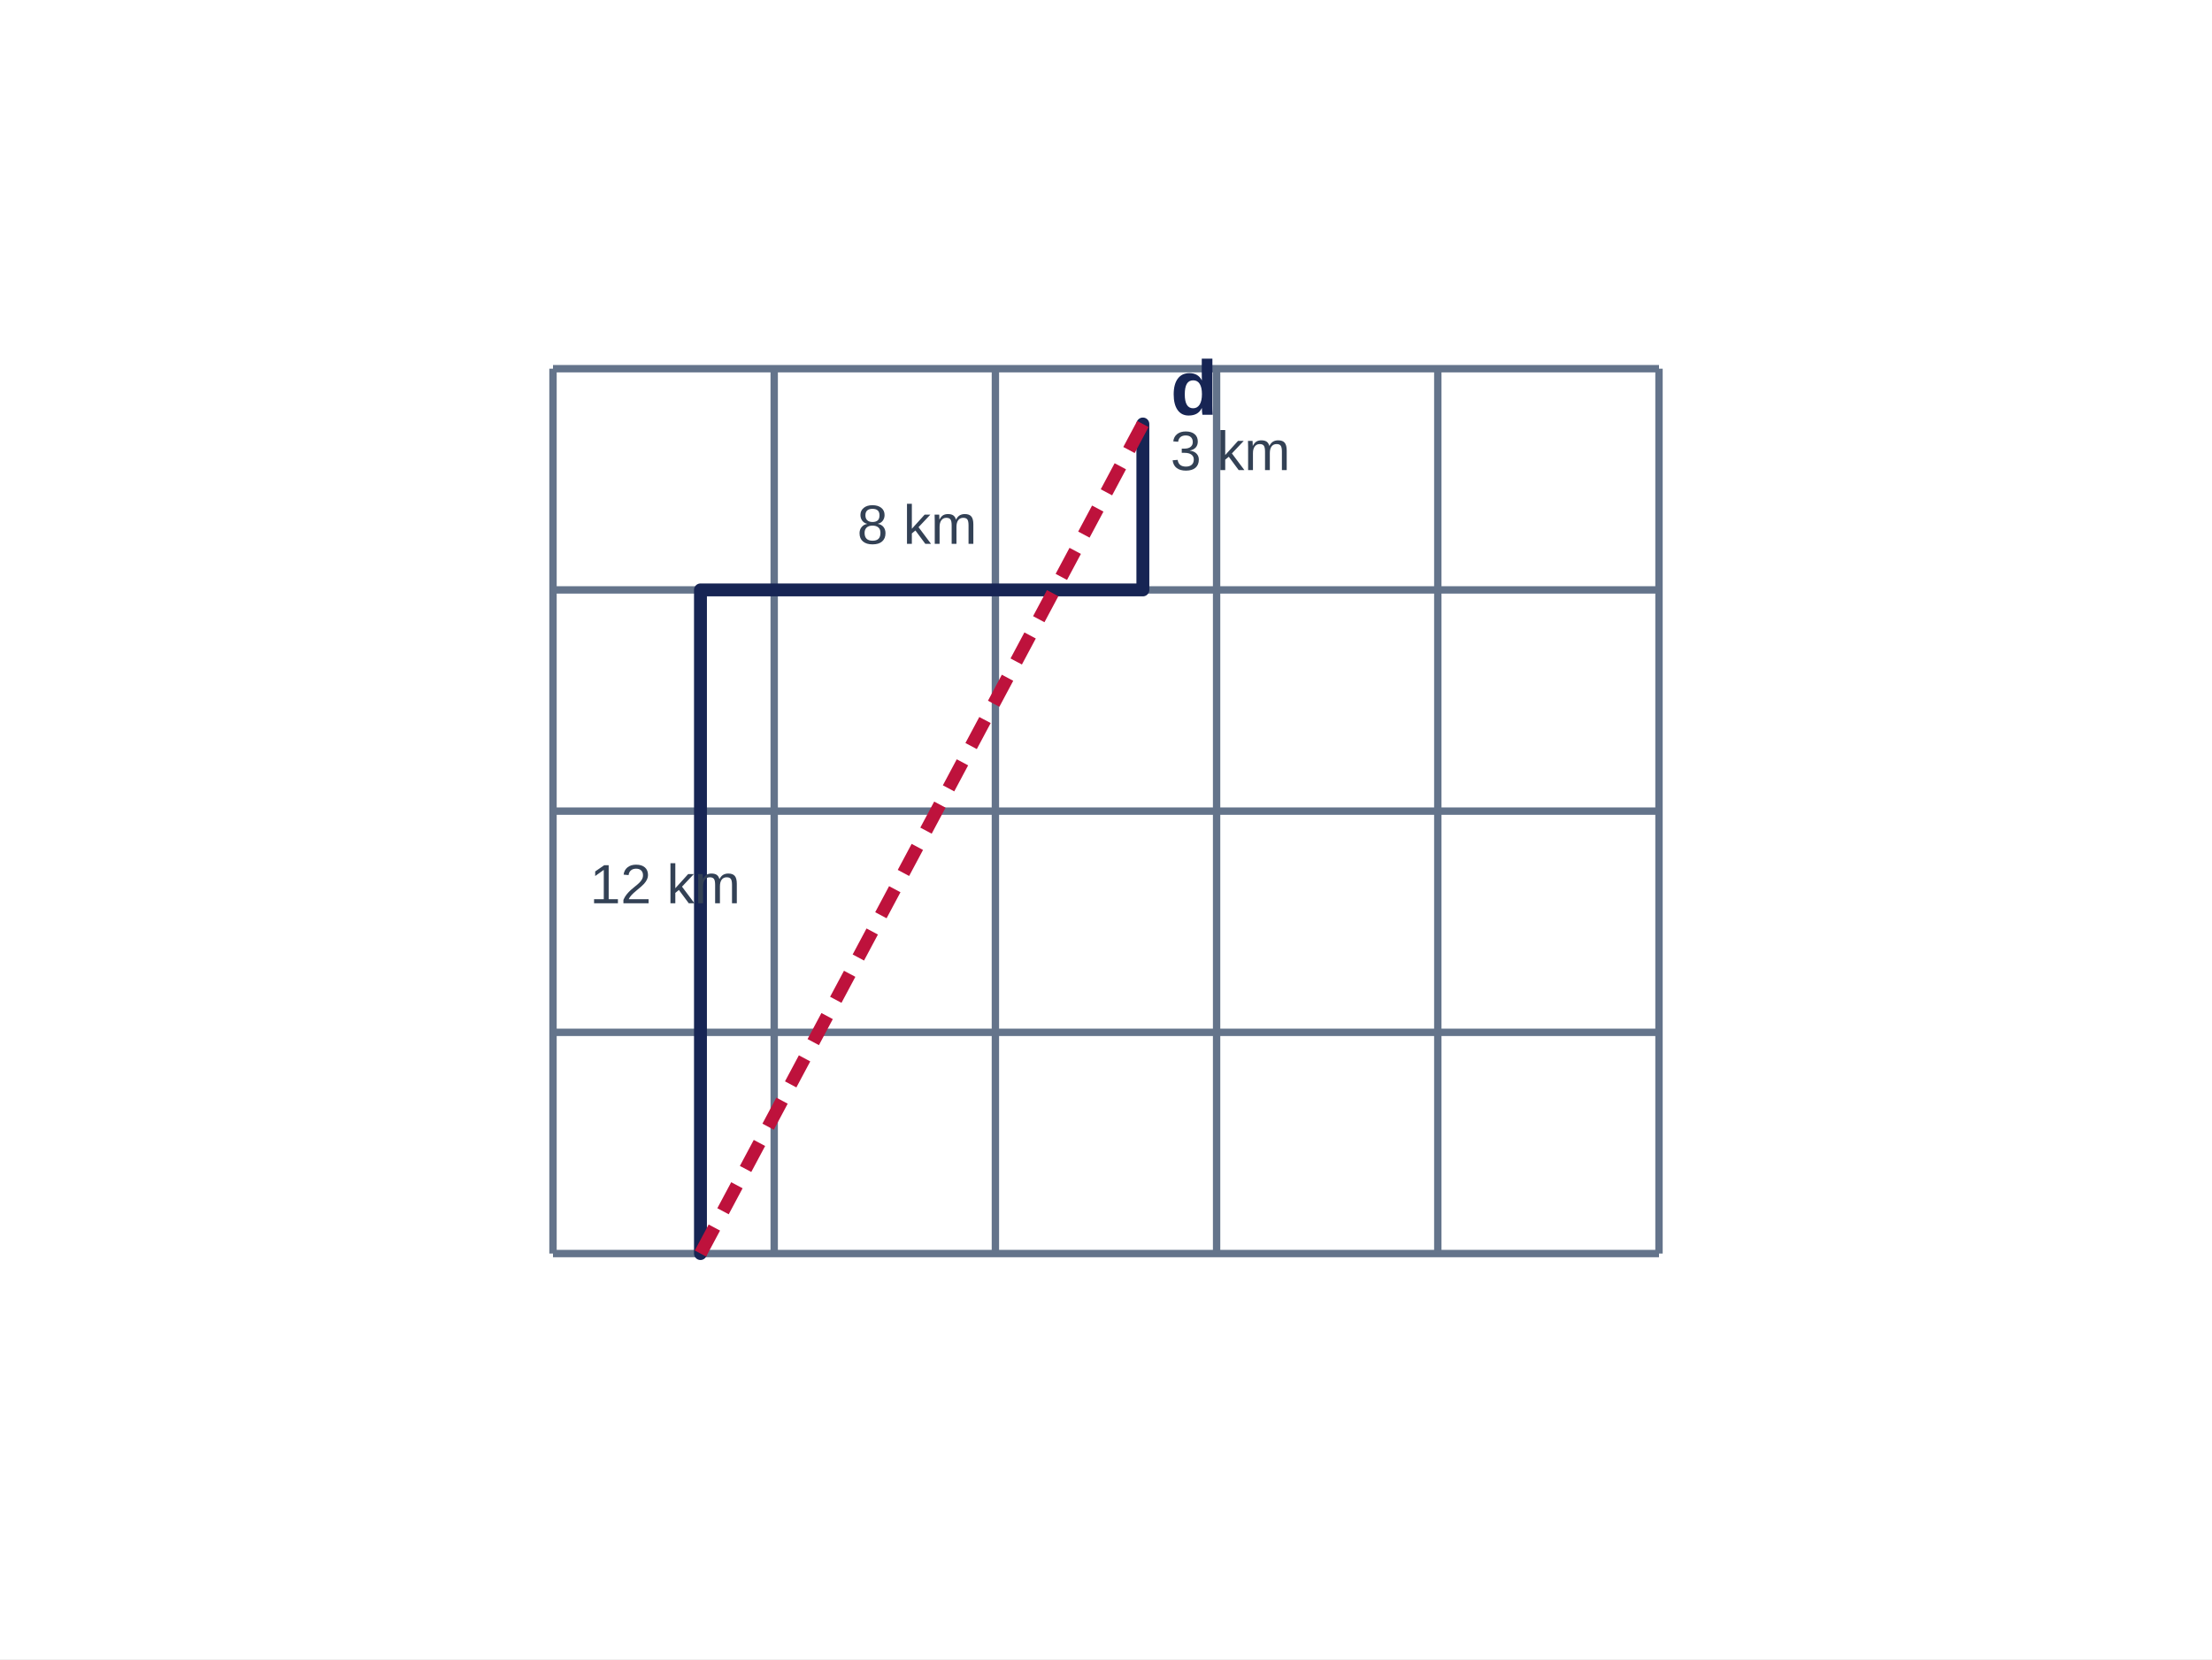
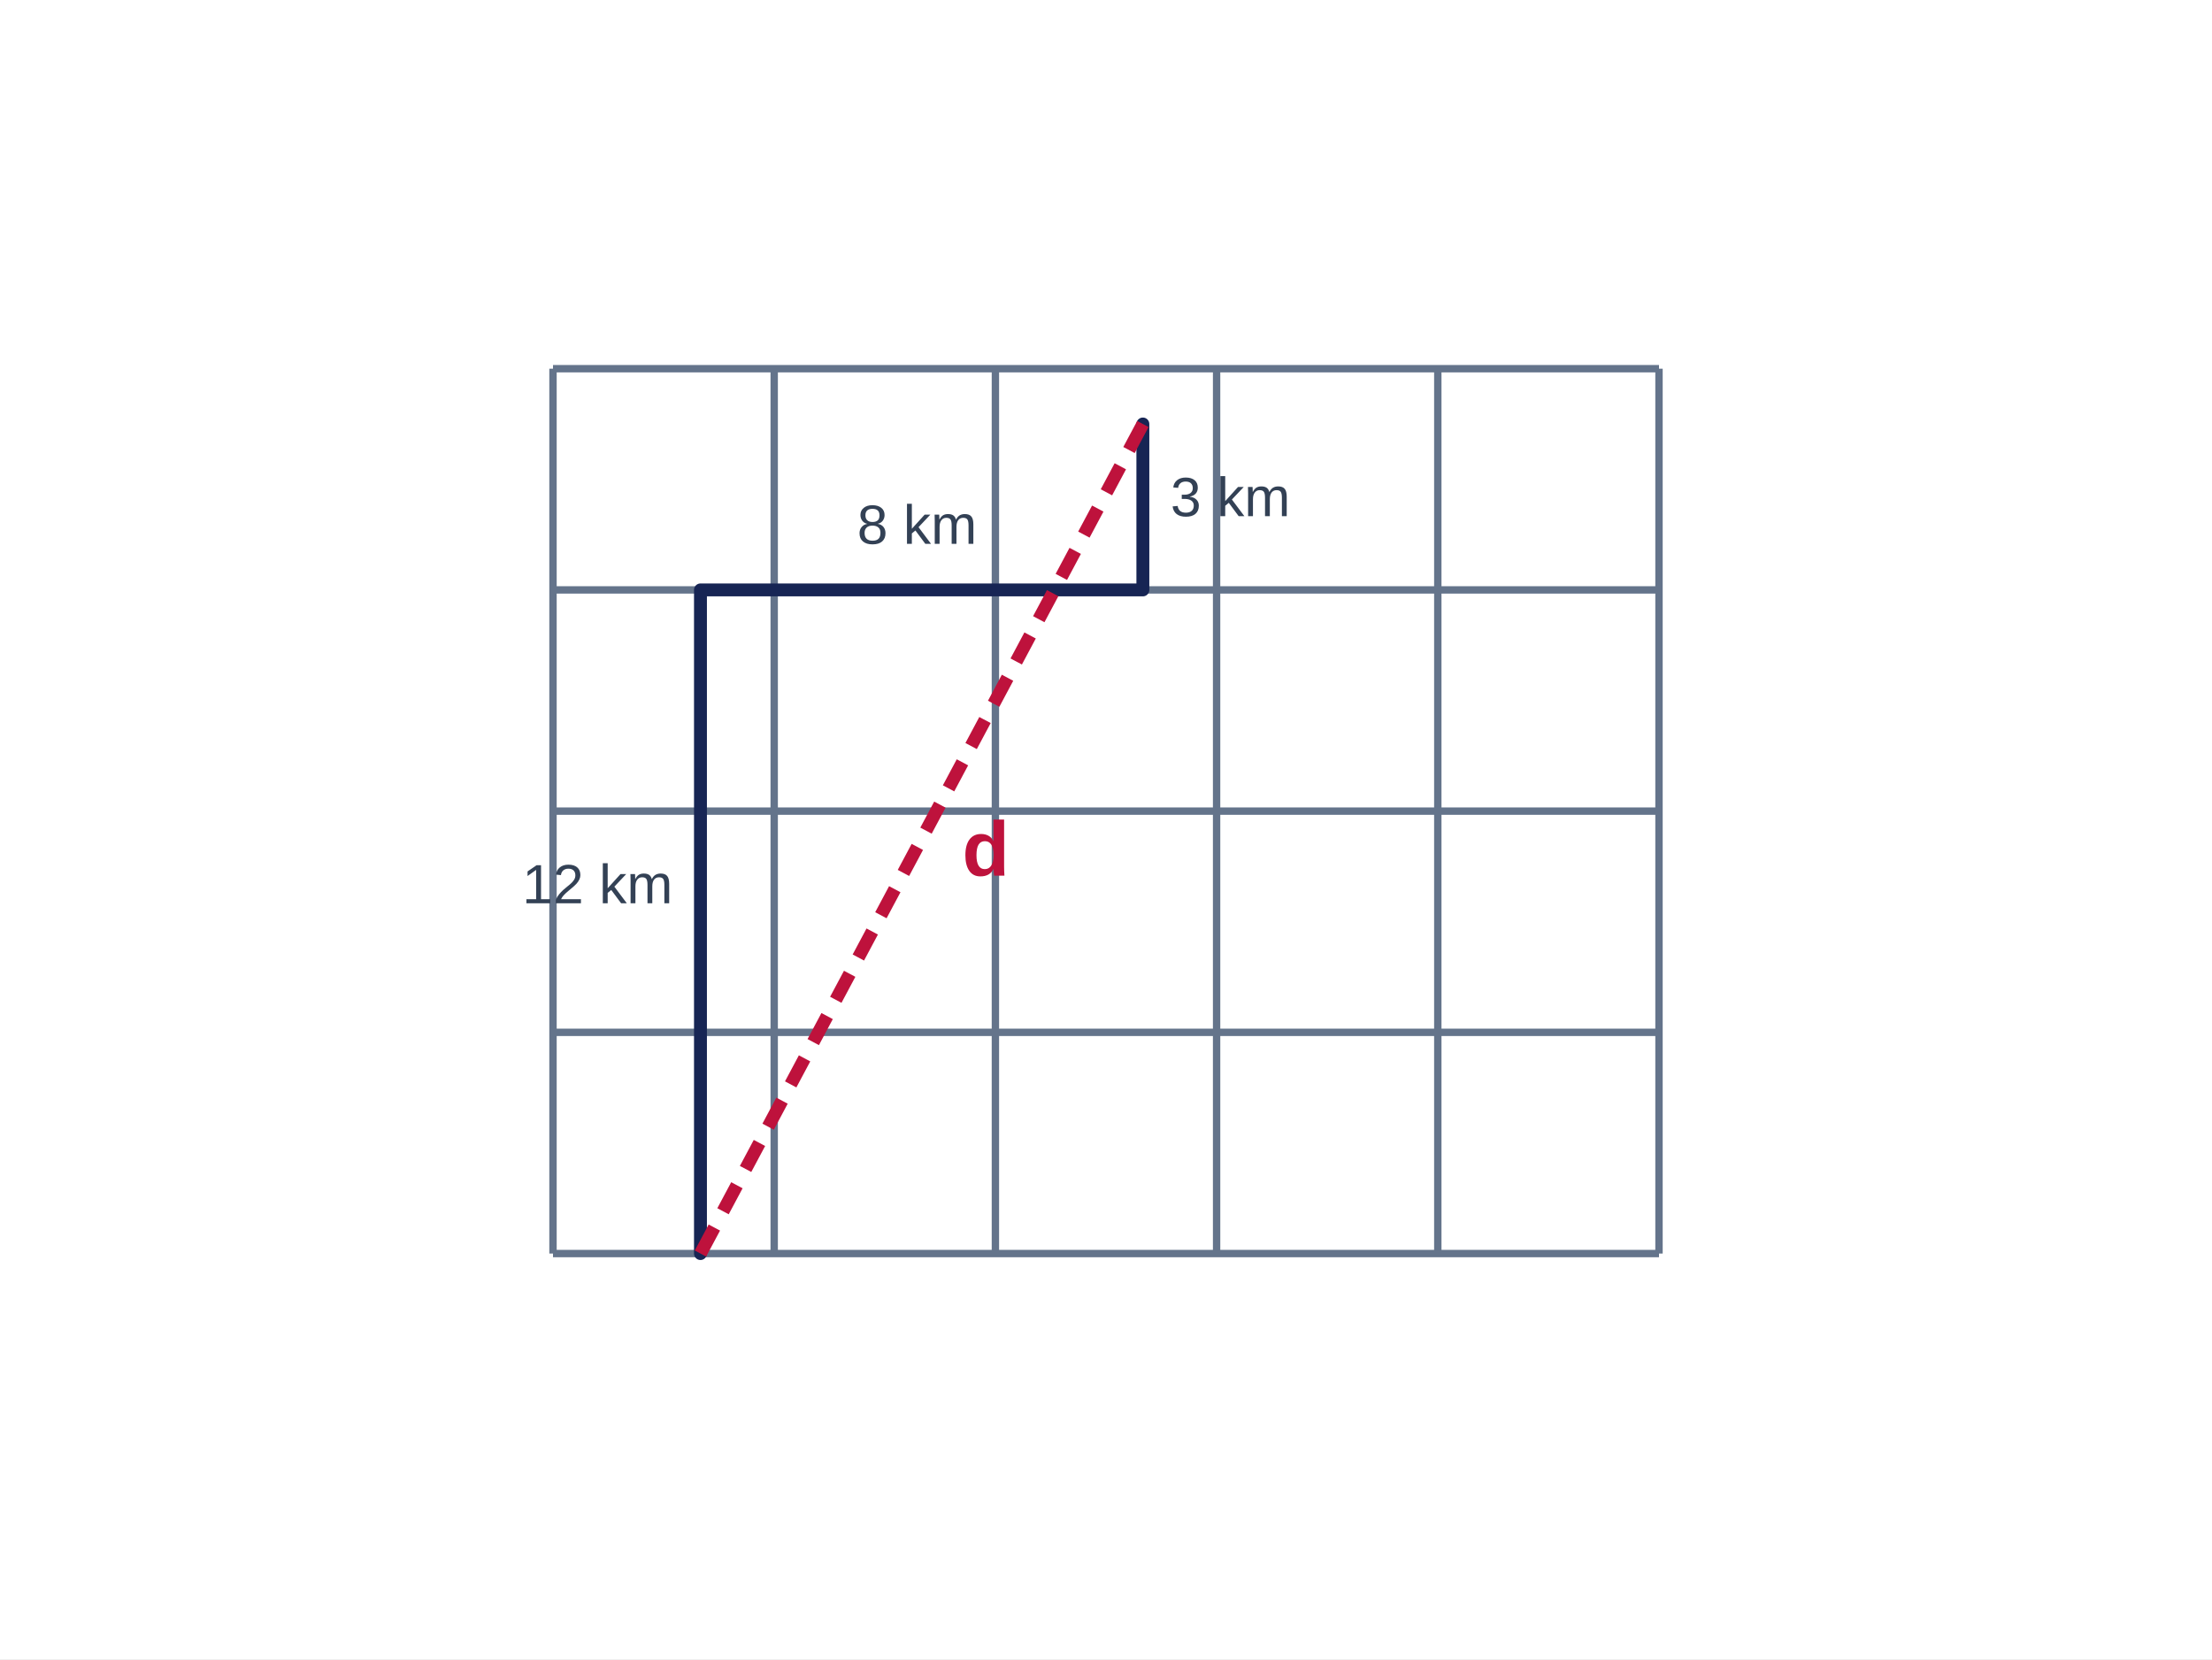
<svg xmlns="http://www.w3.org/2000/svg" width="1200" height="900" viewBox="0 0 1200 900">
  <rect width="1200" height="900" fill="#ffffff" />
-   <style>.line{fill:none;stroke:#172554;stroke-width:7;stroke-linecap:round;stroke-linejoin:round}.thin{fill:none;stroke:#64748b;stroke-width:4}.accent{fill:none;stroke:#be123c;stroke-width:7;stroke-dasharray:16 10}.label{font:600 42px Arial,sans-serif;fill:#172554}.small{font:500 30px Arial,sans-serif;fill:#334155}.fill{fill:#e0f2fe;stroke:#172554;stroke-width:6}</style>
+   <style>.line{fill:none;stroke:#172554;stroke-width:7;stroke-linecap:round;stroke-linejoin:round}.thin{fill:none;stroke:#64748b;stroke-width:4}.hidden{fill:none;stroke:#94a3b8;stroke-width:4;stroke-dasharray:12 10}.accent{fill:none;stroke:#be123c;stroke-width:7;stroke-dasharray:16 10}.arc{fill:none;stroke:#be123c;stroke-width:5}.mark{fill:none;stroke:#172554;stroke-width:4}.label{font:600 42px Arial,sans-serif;fill:#172554}.red{font:700 42px Arial,sans-serif;fill:#be123c}.small{font:500 30px Arial,sans-serif;fill:#334155}.mid{font:600 36px Arial,sans-serif;fill:#be123c}</style>
  <g transform="translate(300 680)">
    <path class="thin" d="M0 0h600M0-120h600M0-240h600M0-360h600M0-480h600M0 0v-480M120 0v-480M240 0v-480M360 0v-480M480 0v-480M600 0v-480" />
    <path class="line" d="M80 0V-360H320V-450" />
    <path class="accent" d="M80 0L320-450" />
-     <text class="label" x="335" y="-455">d</text>
-     <text class="small" x="20" y="-190">12 km</text>
+     <text class="red" x="222" y="-205">d</text>
+     <text class="small" x="65" y="-190" text-anchor="end">12 km</text>
    <text class="small" x="165" y="-385">8 km</text>
-     <text class="small" x="335" y="-425">3 km</text>
+     <text class="small" x="335" y="-400">3 km</text>
  </g>
</svg>
